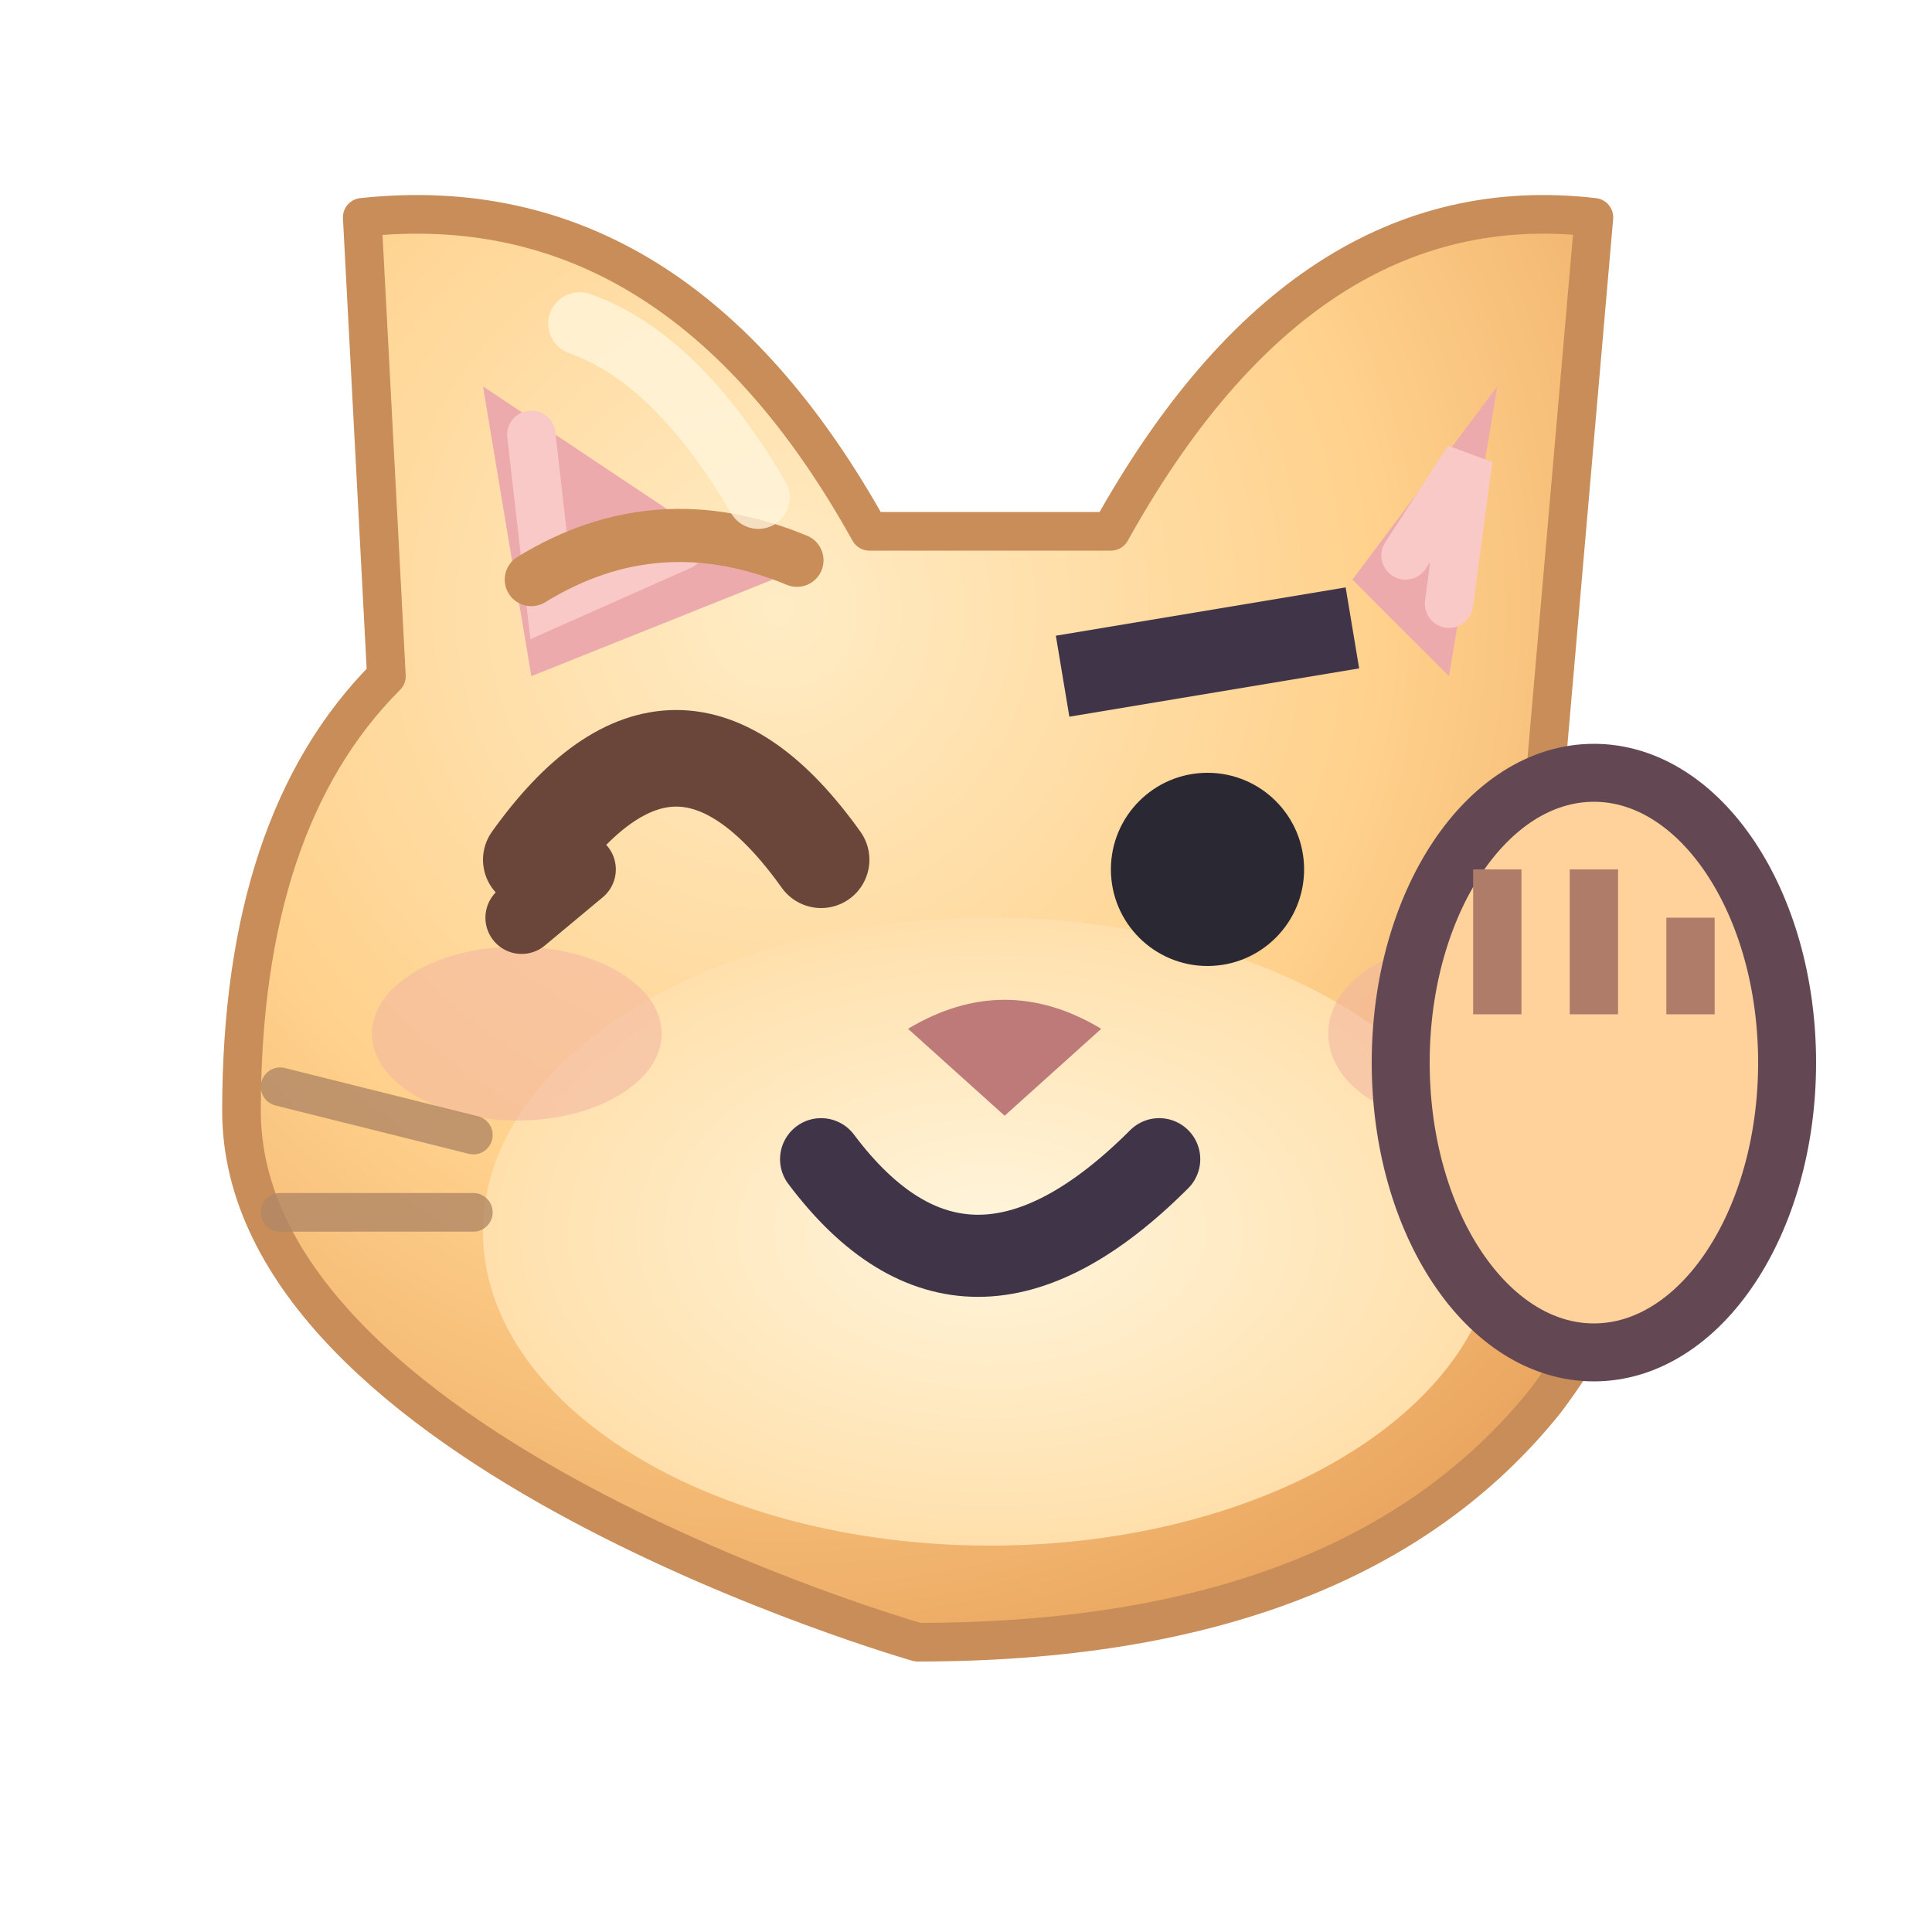
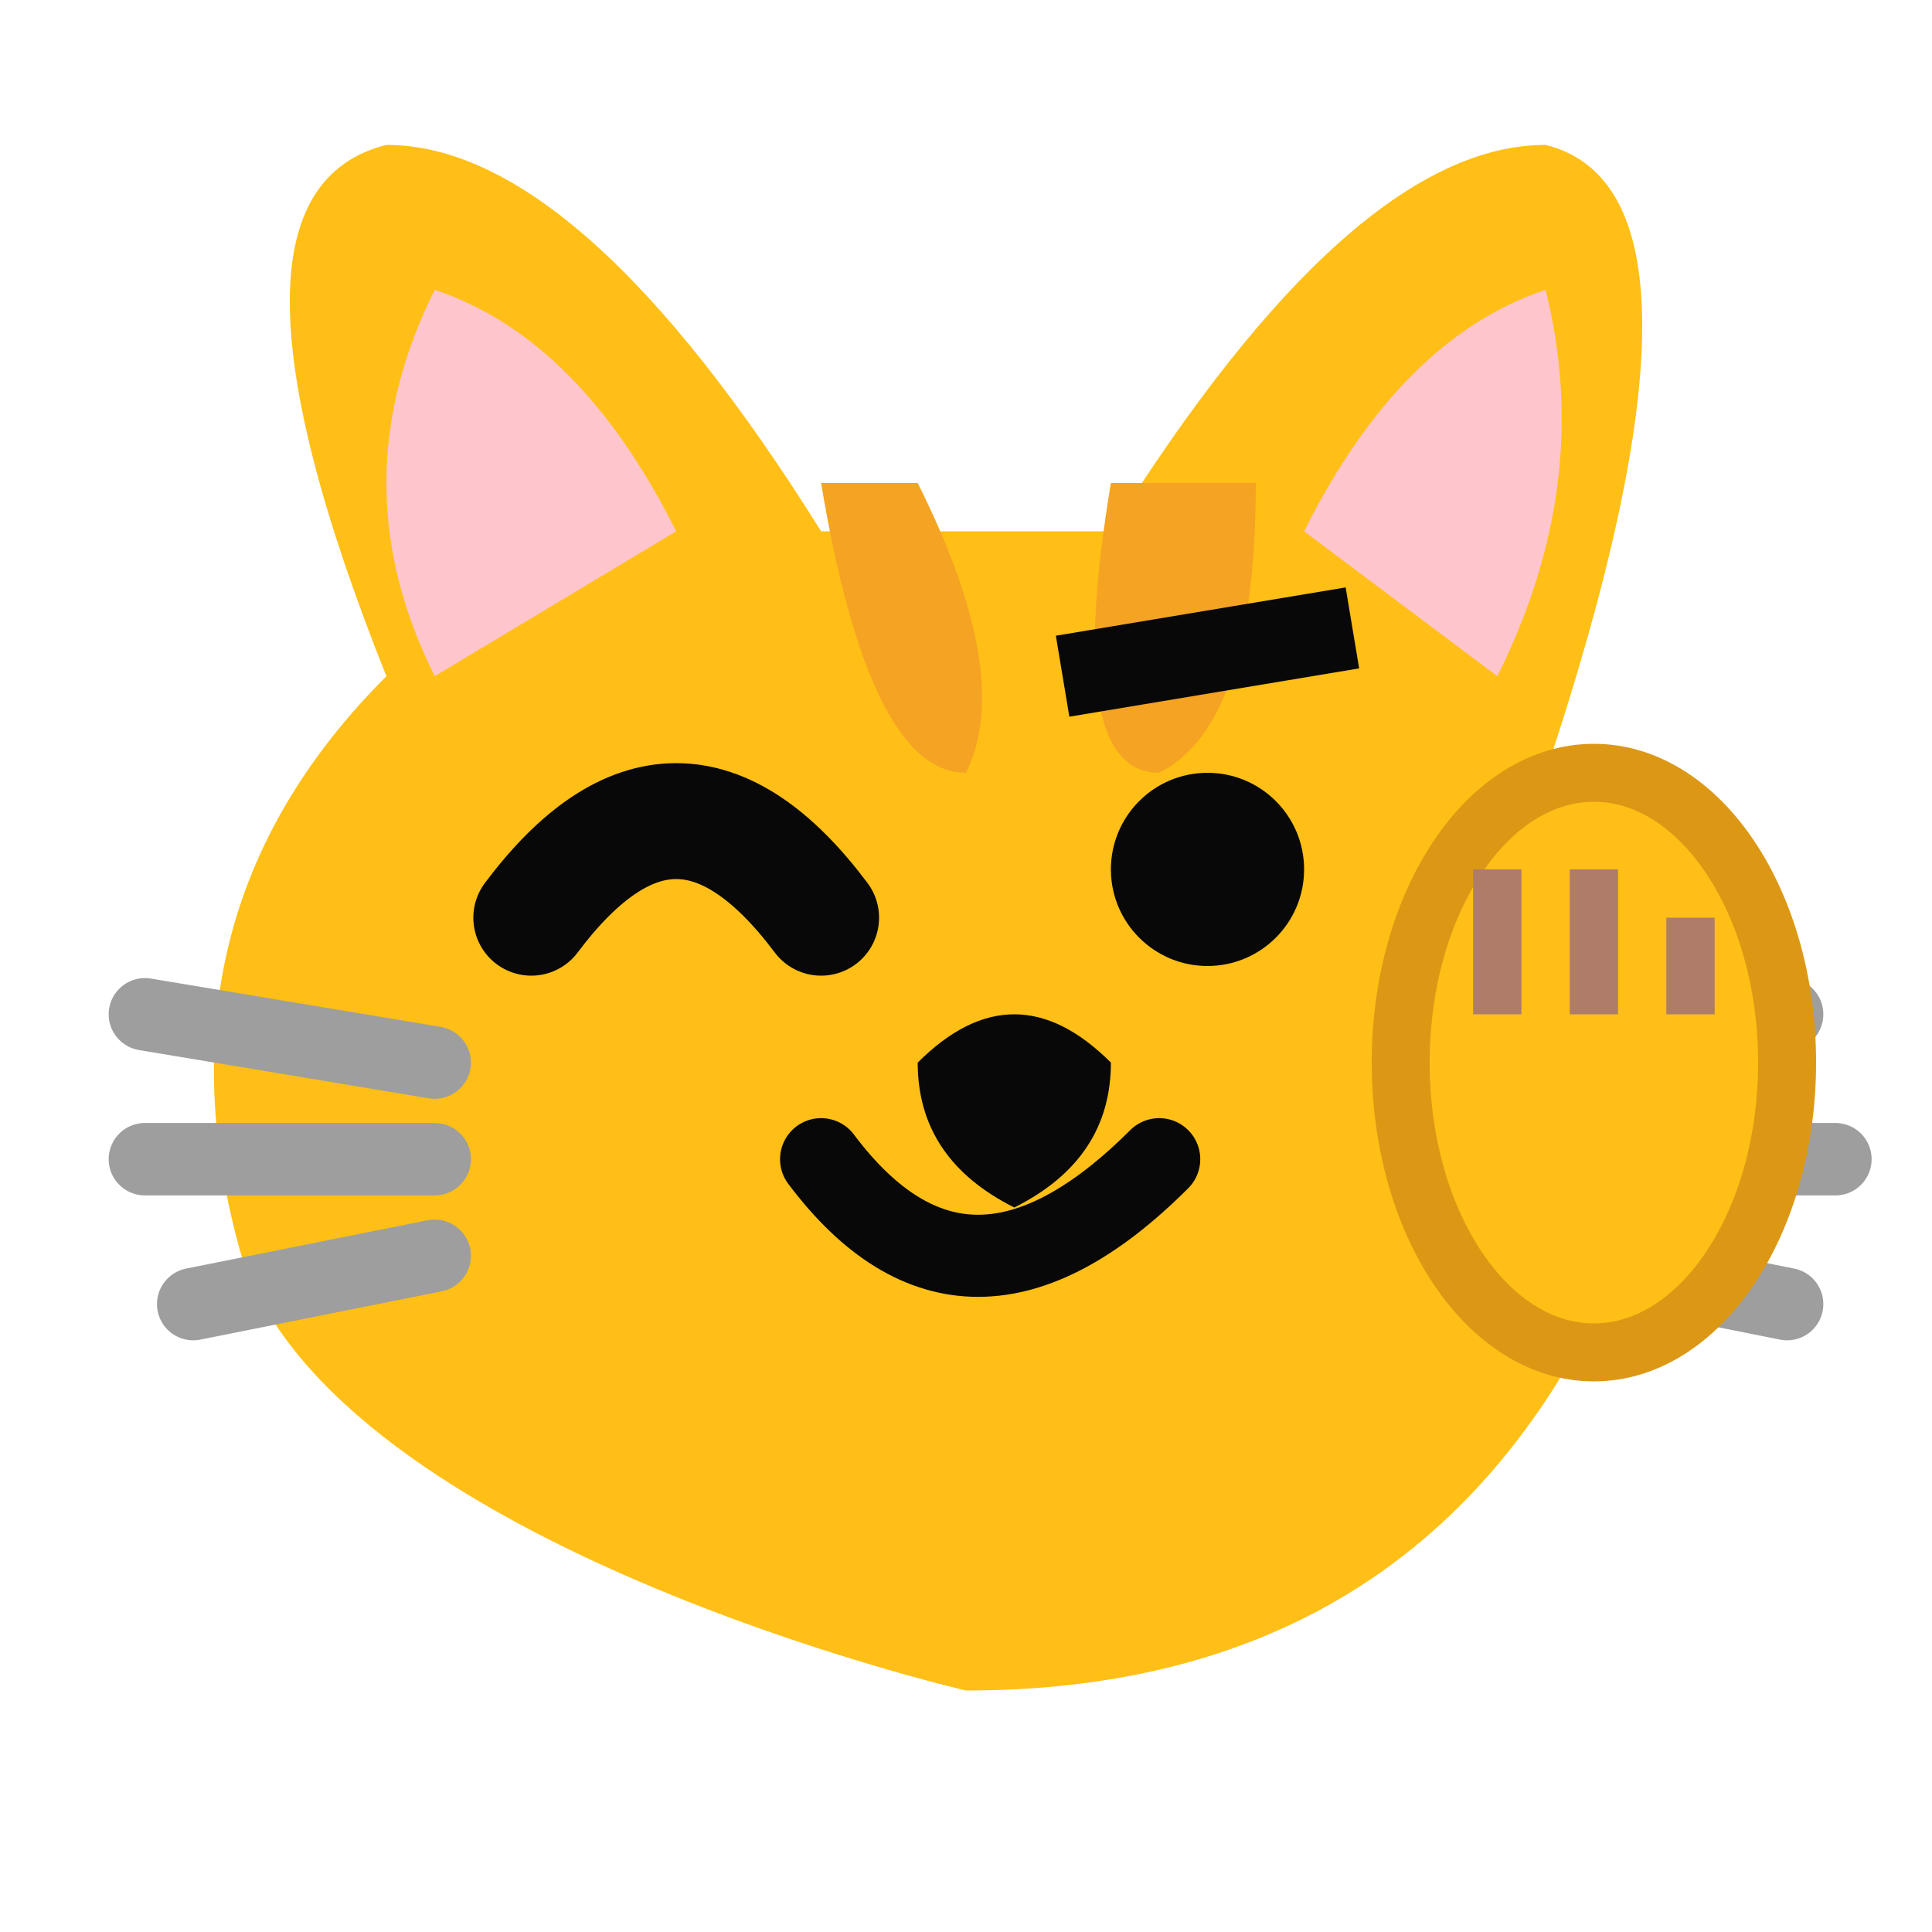
<svg class="reaction-art pirate-cat" viewBox="0 0 40 40" width="128" height="128" aria-hidden="true" focusable="false" data-cat-reaction="im_in">
-   <defs>
-     <radialGradient id="cat-coat-im_in" cx="38%" cy="28%" r="78%">
-       <stop offset="0" stop-color="#ffecc5" />
-       <stop offset=".55" stop-color="#ffd18c" />
-       <stop offset="1" stop-color="#e9a45e" />
-     </radialGradient>
-     <radialGradient id="cat-muzzle-im_in">
-       <stop stop-color="#fff5dc" />
-       <stop offset="1" stop-color="#ffe0ac" />
-     </radialGradient>
-   </defs>
-   <path d="M8 14 7.5 4.5q6.5-.7 10.5 6.5h5q4-7.2 10-6.5L32 16q4.5 7 0 13-4 5-13 5S5 30 5 23q0-6 3-9Z" fill="url(#cat-coat-im_in)" stroke="#c88d58" stroke-width=".8" stroke-linejoin="round" />
-   <path d="m10 8 1 6 5-2Zm18 4 3-4-1 6Z" fill="#edaaad" />
-   <path d="m11 9 .4 3.5 2.7-1.2m15 .2 1.3-2-.4 3" stroke="#f9c9c7" stroke-width="1" fill="none" stroke-linecap="round" />
-   <ellipse cx="20.5" cy="25.5" rx="10.5" ry="6.5" fill="url(#cat-muzzle-im_in)" />
-   <ellipse cx="10.7" cy="21.4" rx="3" ry="1.8" fill="#f3b4a0" opacity=".55" />
-   <ellipse cx="30" cy="21.4" rx="2.5" ry="1.8" fill="#f3b4a0" opacity=".55" />
-   <path d="M11 17.8q3-4.2 6 0" stroke="#6a453a" stroke-width="2" fill="none" stroke-linecap="round" />
-   <path d="m12 18-1.2 1" stroke="#6a453a" stroke-width="1.5" stroke-linecap="round" />
-   <path d="M11 12q2.6-1.6 5.5-.4" stroke="#c88d58" stroke-width="1.1" fill="none" stroke-linecap="round" />
-   <path d="m18.8 21.3 2 1.8 2-1.8q-2-1.2-4 0Z" fill="#bd7a79" />
-   <path d="m5.8 22.5 4 1m-4 1.6h4m22.8-1.6 3.8-1m-3.8 2.6h4" stroke="#b18765" stroke-width=".8" opacity=".8" stroke-linecap="round" />
-   <path d="M12 6.7q2 .7 3.7 3.6" stroke="#fff5db" stroke-width="1.3" opacity=".8" fill="none" stroke-linecap="round" />
-   <path d="m22 14 6-1" stroke="#403449" stroke-width="1.7" />
-   <circle cx="25" cy="18" r="2" fill="#292833" />
-   <path d="M17 24q3 4 7 0" fill="none" stroke="#403449" stroke-width="1.7" stroke-linecap="round" />
-   <ellipse cx="33" cy="22" rx="4" ry="6" fill="#ffd29c" stroke="#634854" stroke-width="1.2" />
+   <path d="M8 14Q4 4 8 3q4 0 9 8h6q5-8 9-8 4 1 0 13 4 7 0 13-4 6-12 6S7 32 5 26q-2-7 3-12Z" fill="#ffbf16" />
+   <path d="M9 6q3 1 5 5l-5 3q-2-4 0-8Zm18 5q2-4 5-5 1 4-1 8Z" fill="#ffc5cc" />
+   <path d="M17 10q1 6 3 6 1-2-1-6m4 0q-1 6 1 6 2-1 2-6" fill="#f5a323" />
+   <path d="M11 19q3-4 6 0" stroke="#080808" stroke-width="2.4" fill="none" stroke-linecap="round" />
+   <path d="M19 22q2-2 4 0 0 2-2 3-2-1-2-3Z" fill="#080808" />
+   <path d="m3 21 6 1m-6 2h6m-5 3 5-1m23-4 5-1m-5 3h6m-6 2 5 1" stroke="#9e9e9e" stroke-width="1.5" fill="none" stroke-linecap="round" />
+   <path d="m22 14 6-1" stroke="#080808" stroke-width="1.7" />
+   <circle cx="25" cy="18" r="2" fill="#080808" />
+   <path d="M17 24q3 4 7 0" fill="none" stroke="#080808" stroke-width="1.7" stroke-linecap="round" />
+   <ellipse cx="33" cy="22" rx="4" ry="6" fill="#ffbf16" stroke="#dc9815" stroke-width="1.2" />
  <path d="M31 18v3m2-3v3m2-2v2" stroke="#ae7c69" stroke-width="1" />
</svg>
